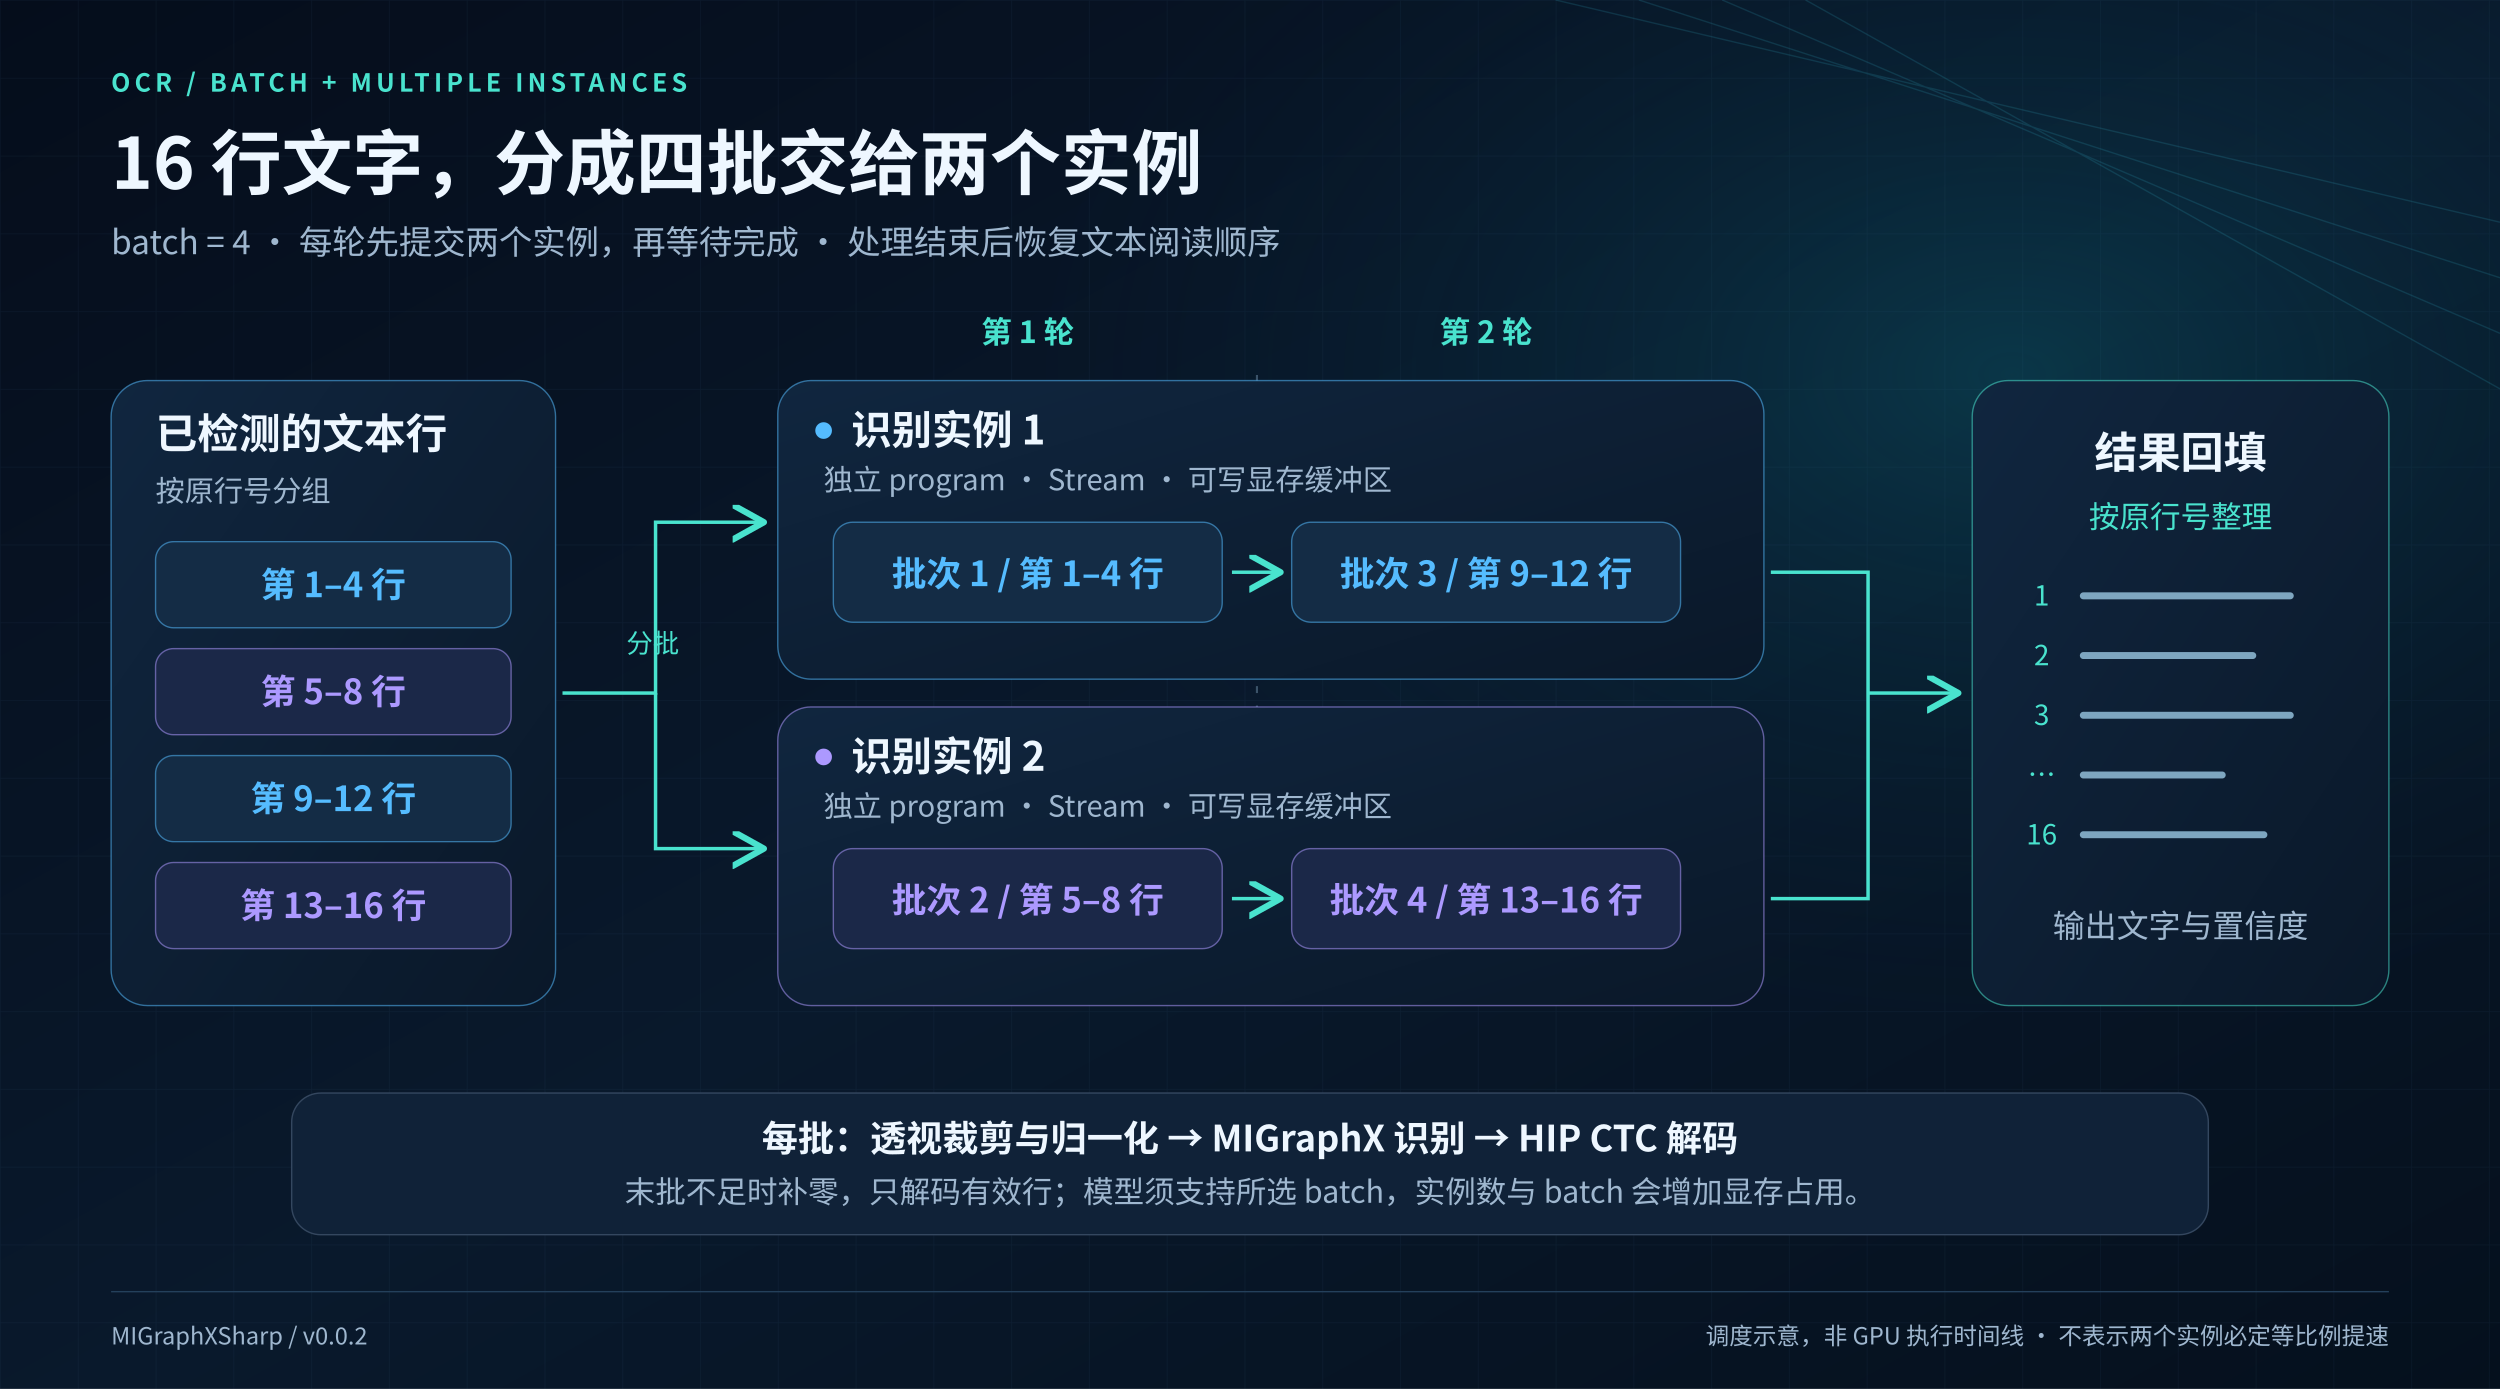
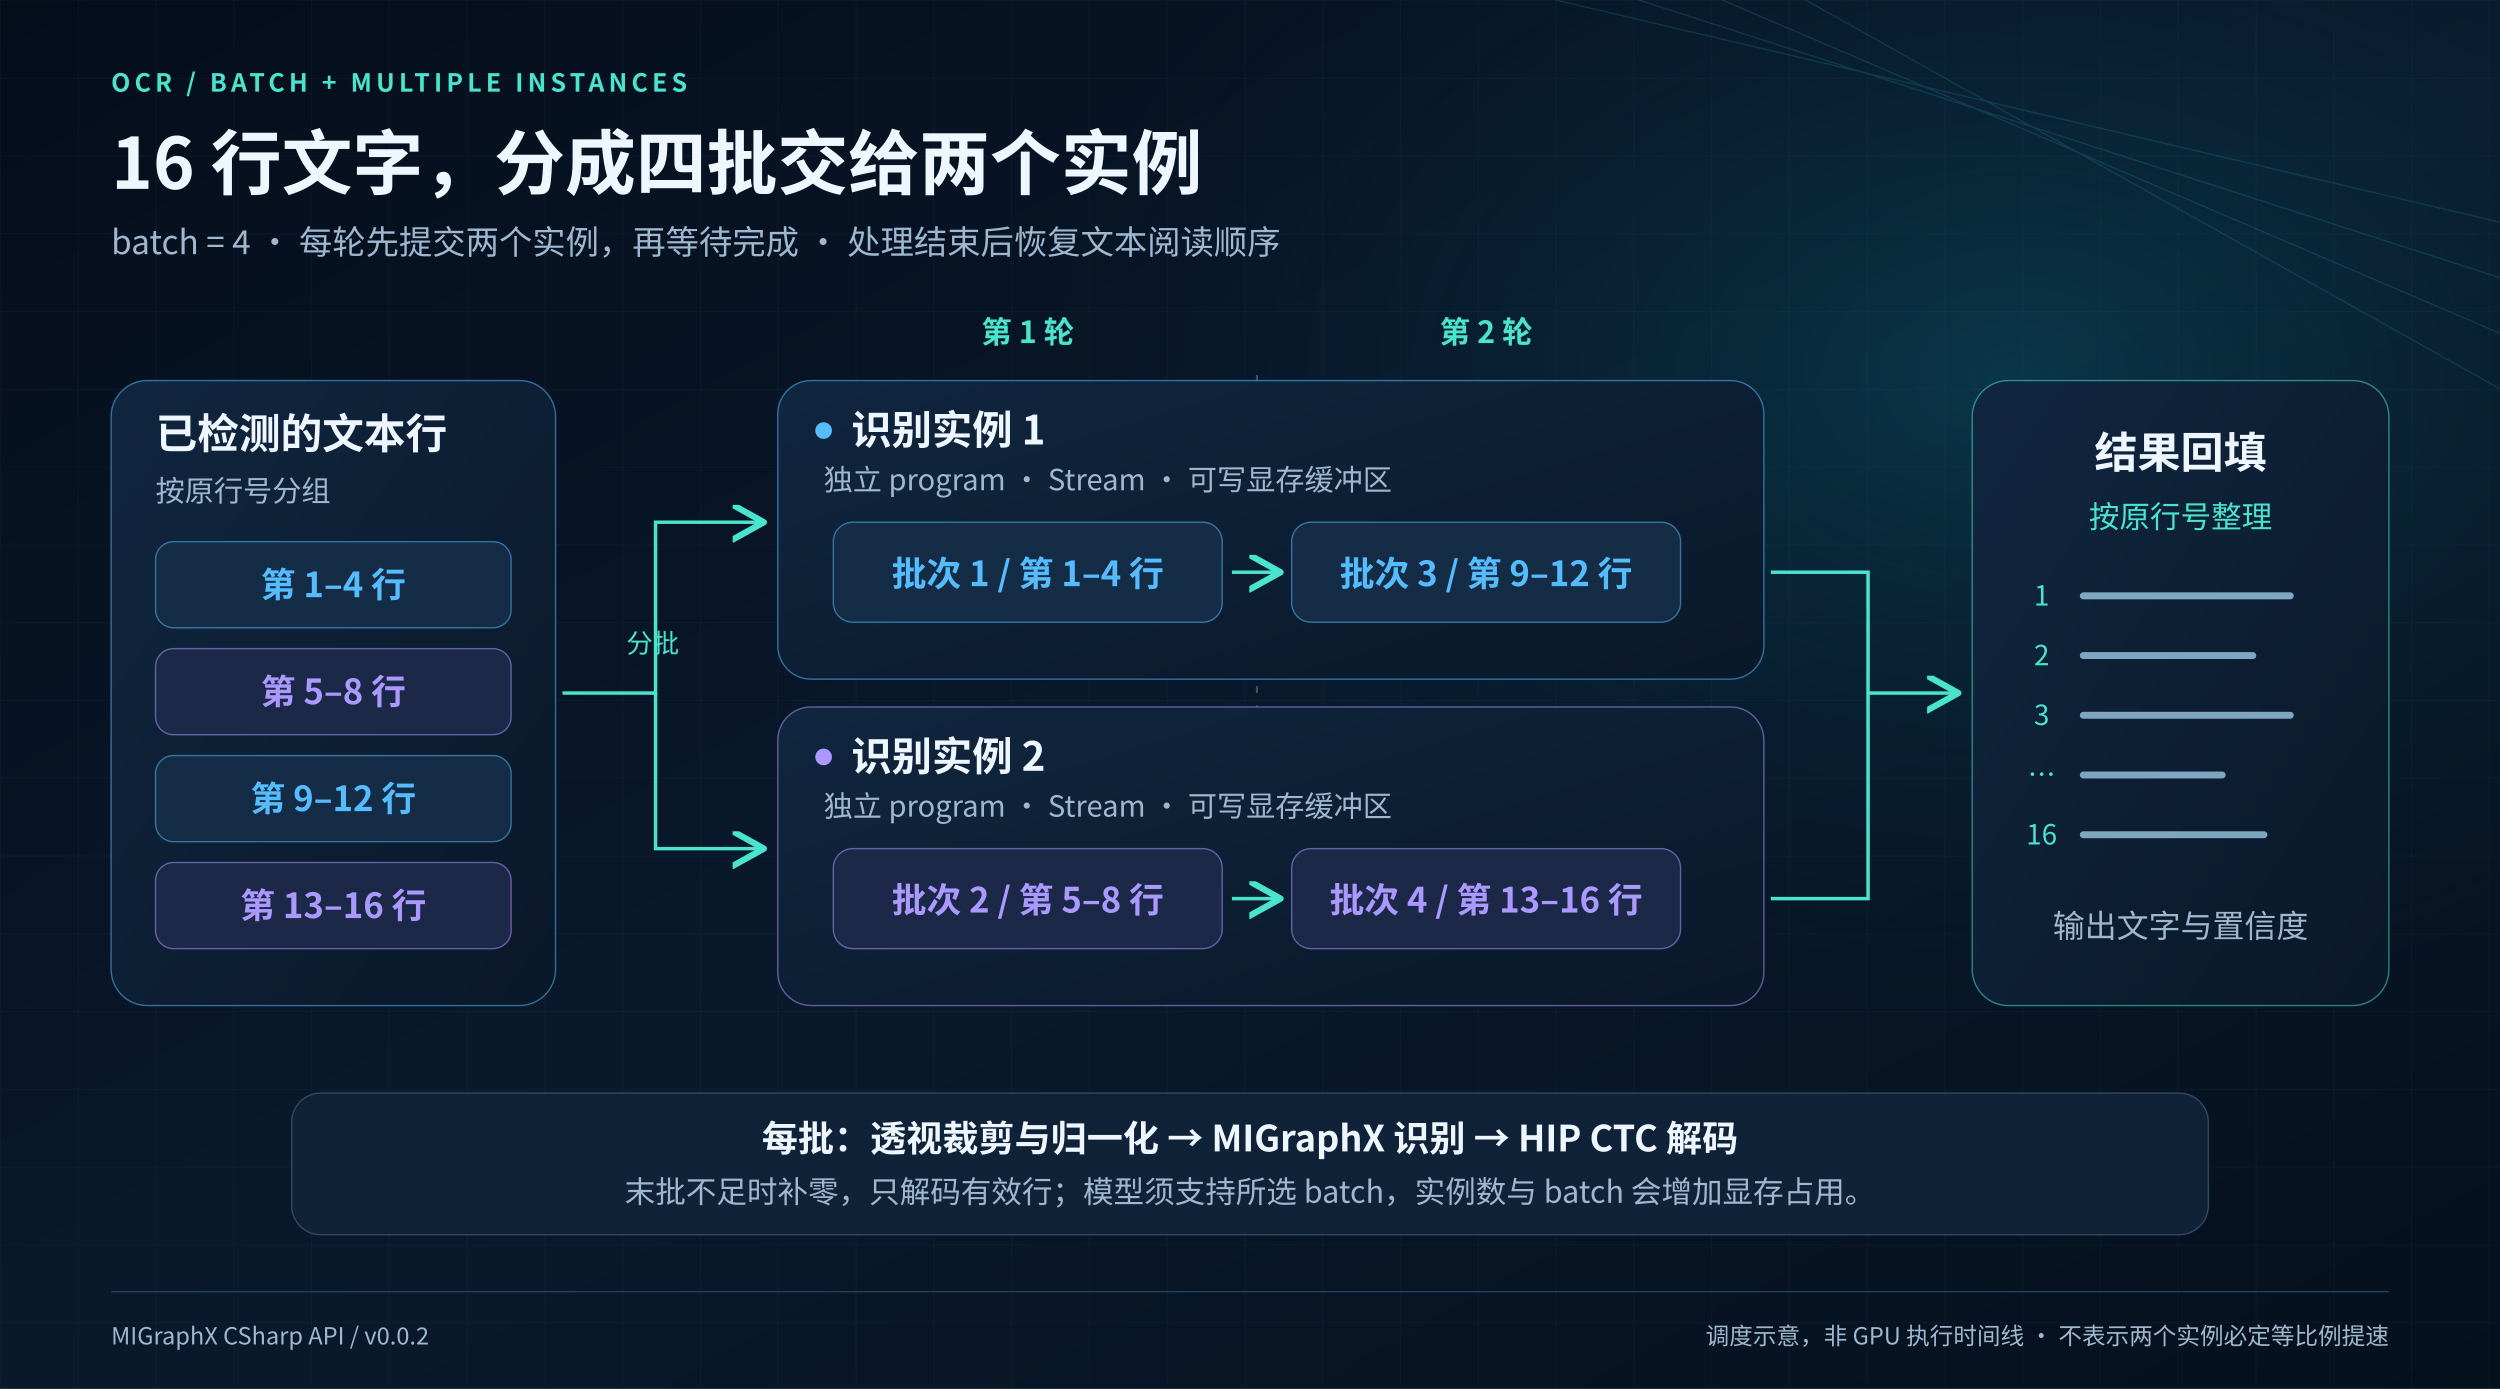
<svg xmlns="http://www.w3.org/2000/svg" width="1800" height="1000" viewBox="0 0 1800 1000" role="img" aria-labelledby="title desc">
  <defs>
    <linearGradient id="background" x1="0" y1="0" x2="1" y2="1">
      <stop stop-color="#050d1b" />
      <stop offset=".52" stop-color="#09192c" />
      <stop offset="1" stop-color="#05101d" />
    </linearGradient>
    <linearGradient id="card" x1="0" y1="0" x2="1" y2="1">
      <stop stop-color="#10263f" />
      <stop offset="1" stop-color="#0a1829" />
    </linearGradient>
    <radialGradient id="halo">
      <stop stop-color="#0d8694" stop-opacity=".27" />
      <stop offset="1" stop-color="#062c42" stop-opacity="0" />
    </radialGradient>
    <pattern id="grid" width="56" height="56" patternUnits="userSpaceOnUse">
      <path d="M56 0H0V56" fill="none" stroke="#77b9ef" stroke-opacity=".055" />
    </pattern>
    <marker id="arrow" markerWidth="12" markerHeight="12" refX="9" refY="5" orient="auto">
      <path d="M0 0L9 5L0 10" fill="none" stroke="#49e3ce" stroke-width="1.8" stroke-linecap="round" stroke-linejoin="round" />
    </marker>
  </defs>
  <g font-family="Microsoft YaHei, Noto Sans CJK SC, Arial, sans-serif">
    <rect width="1800" height="1000" fill="url(#background)" />
    <rect width="1800" height="1000" fill="url(#grid)" />
    <ellipse cx="1450" cy="270" rx="720" ry="470" fill="url(#halo)" />
    <path d="M1120 0L1800 160M1180 0L1800 200M1240 0L1800 240M1300 0L1800 280" fill="none" stroke="#37c9e3" stroke-width="1" opacity=".15" />
    <text x="80" y="66" font-size="18" fill="#49e3ce" font-weight="650" letter-spacing="3">OCR / BATCH + MULTIPLE INSTANCES</text>
    <text x="80" y="136" font-size="51" fill="#eef7ff" font-weight="750">16 行文字，分成四批交给两个实例</text>
    <text x="80" y="183" font-size="24" fill="#9fb7cf">batch = 4 · 每轮先提交两个实例，再等待完成 · 处理结束后恢复文本阅读顺序</text>
    <rect x="80" y="274" width="320" height="450" rx="26" fill="url(#card)" stroke="#55bcff88" />
    <text x="112" y="323" font-size="30" fill="#eef7ff" font-weight="700">已检测的文本行</text>
    <text x="112" y="361" font-size="21" fill="#9fb7cf">按原行号分组</text>
    <g font-size="25" font-weight="600" text-anchor="middle">
      <rect x="112" y="390" width="256" height="62" rx="13" fill="#142c45" stroke="#55bcff88" />
      <text x="240" y="430" fill="#55bcff">第 1–4 行</text>
      <rect x="112" y="467" width="256" height="62" rx="13" fill="#1b2848" stroke="#ac99ff88" />
      <text x="240" y="507" fill="#ac99ff">第 5–8 行</text>
      <rect x="112" y="544" width="256" height="62" rx="13" fill="#142c45" stroke="#55bcff88" />
      <text x="240" y="584" fill="#55bcff">第 9–12 行</text>
      <rect x="112" y="621" width="256" height="62" rx="13" fill="#1b2848" stroke="#ac99ff88" />
      <text x="240" y="661" fill="#ac99ff">第 13–16 行</text>
    </g>
    <path d="M405 499H472V376H550" fill="none" stroke="#49e3ce" stroke-width="2.5" marker-end="url(#arrow)" />
    <path d="M472 499V611H550" fill="none" stroke="#49e3ce" stroke-width="2.5" marker-end="url(#arrow)" />
    <text x="470" y="470" text-anchor="middle" font-size="19" fill="#49e3ce">分批</text>
    <text x="740" y="247" font-size="22" fill="#49e3ce" font-weight="600" text-anchor="middle">第 1 轮</text>
    <text x="1070" y="247" font-size="22" fill="#49e3ce" font-weight="600" text-anchor="middle">第 2 轮</text>
    <path d="M905 270V730" stroke="#3b5369" stroke-width="1.5" stroke-dasharray="5 9" />
    <rect x="560" y="274" width="710" height="215" rx="24" fill="url(#card)" stroke="#55bcff88" />
    <circle cx="593" cy="310" r="6" fill="#55bcff" />
    <text x="613" y="320" font-size="29" fill="#eef7ff" font-weight="700">识别实例 1</text>
    <text x="593" y="353" font-size="21" fill="#9fb7cf">独立 program · Stream · 可写显存缓冲区</text>
    <rect x="600" y="376" width="280" height="72" rx="14" fill="#142c45" stroke="#55bcff88" />
    <text x="740" y="422" font-size="25" fill="#55bcff" font-weight="650" text-anchor="middle">批次 1 / 第 1–4 行</text>
    <path d="M887 412H922" fill="none" stroke="#49e3ce" stroke-width="2.5" marker-end="url(#arrow)" />
    <rect x="930" y="376" width="280" height="72" rx="14" fill="#142c45" stroke="#55bcff88" />
    <text x="1070" y="422" font-size="25" fill="#55bcff" font-weight="650" text-anchor="middle">批次 3 / 第 9–12 行</text>
    <rect x="560" y="509" width="710" height="215" rx="24" fill="url(#card)" stroke="#ac99ff88" />
    <circle cx="593" cy="545" r="6" fill="#ac99ff" />
    <text x="613" y="555" font-size="29" fill="#eef7ff" font-weight="700">识别实例 2</text>
    <text x="593" y="588" font-size="21" fill="#9fb7cf">独立 program · Stream · 可写显存缓冲区</text>
    <rect x="600" y="611" width="280" height="72" rx="14" fill="#1b2848" stroke="#ac99ff88" />
    <text x="740" y="657" font-size="25" fill="#ac99ff" font-weight="650" text-anchor="middle">批次 2 / 第 5–8 行</text>
    <path d="M887 647H922" fill="none" stroke="#49e3ce" stroke-width="2.5" marker-end="url(#arrow)" />
    <rect x="930" y="611" width="280" height="72" rx="14" fill="#1b2848" stroke="#ac99ff88" />
    <text x="1070" y="657" font-size="25" fill="#ac99ff" font-weight="650" text-anchor="middle">批次 4 / 第 13–16 行</text>
    <path d="M1275 412H1345V499M1275 647H1345V499H1410" fill="none" stroke="#49e3ce" stroke-width="2.5" marker-end="url(#arrow)" />
    <rect x="1420" y="274" width="300" height="450" rx="26" fill="url(#card)" stroke="#49e3ce88" />
    <text x="1570" y="337" font-size="31" fill="#eef7ff" font-weight="700" text-anchor="middle">结果回填</text>
    <text x="1570" y="380" font-size="22" fill="#49e3ce" text-anchor="middle">按原行号整理</text>
    <g stroke="#7ea6c0" stroke-width="5" stroke-linecap="round">
      <path d="M1500 429H1649M1500 472H1622M1500 515H1649M1500 558H1600M1500 601H1630" />
    </g>
    <g font-size="20" fill="#49e3ce" text-anchor="middle">
      <text x="1470" y="436">1</text>
      <text x="1470" y="479">2</text>
      <text x="1470" y="522">3</text>
      <text x="1470" y="565">…</text>
      <text x="1470" y="608">16</text>
    </g>
    <text x="1570" y="675" font-size="23" fill="#9fb7cf" text-anchor="middle">输出文字与置信度</text>
    <rect x="210" y="787" width="1380" height="102" rx="21" fill="#102238" stroke="#34475f" />
    <text x="900" y="829" font-size="26" fill="#eef7ff" font-weight="600" text-anchor="middle">每批：透视裁剪与归一化 → MIGraphX 识别 → HIP CTC 解码</text>
    <text x="900" y="866" font-size="22" fill="#9fb7cf" text-anchor="middle">末批不足时补零，只解码有效行；模型须支持所选 batch，实例数与 batch 会增加显存占用。</text>
    <path d="M80 930H1720" stroke="#24405b" />
-     <text x="80" y="968" font-size="17" fill="#9fb7cf">MIGraphXSharp / v0.0.2</text>
+     <text x="80" y="968" font-size="17" fill="#9fb7cf">MIGraphX CSharp API / v0.0.2</text>
    <text x="1720" y="968" font-size="17" fill="#9fb7cf" text-anchor="end">调度示意，非 GPU 执行时间线 · 不表示两个实例必定等比例提速</text>
  </g>
</svg>
